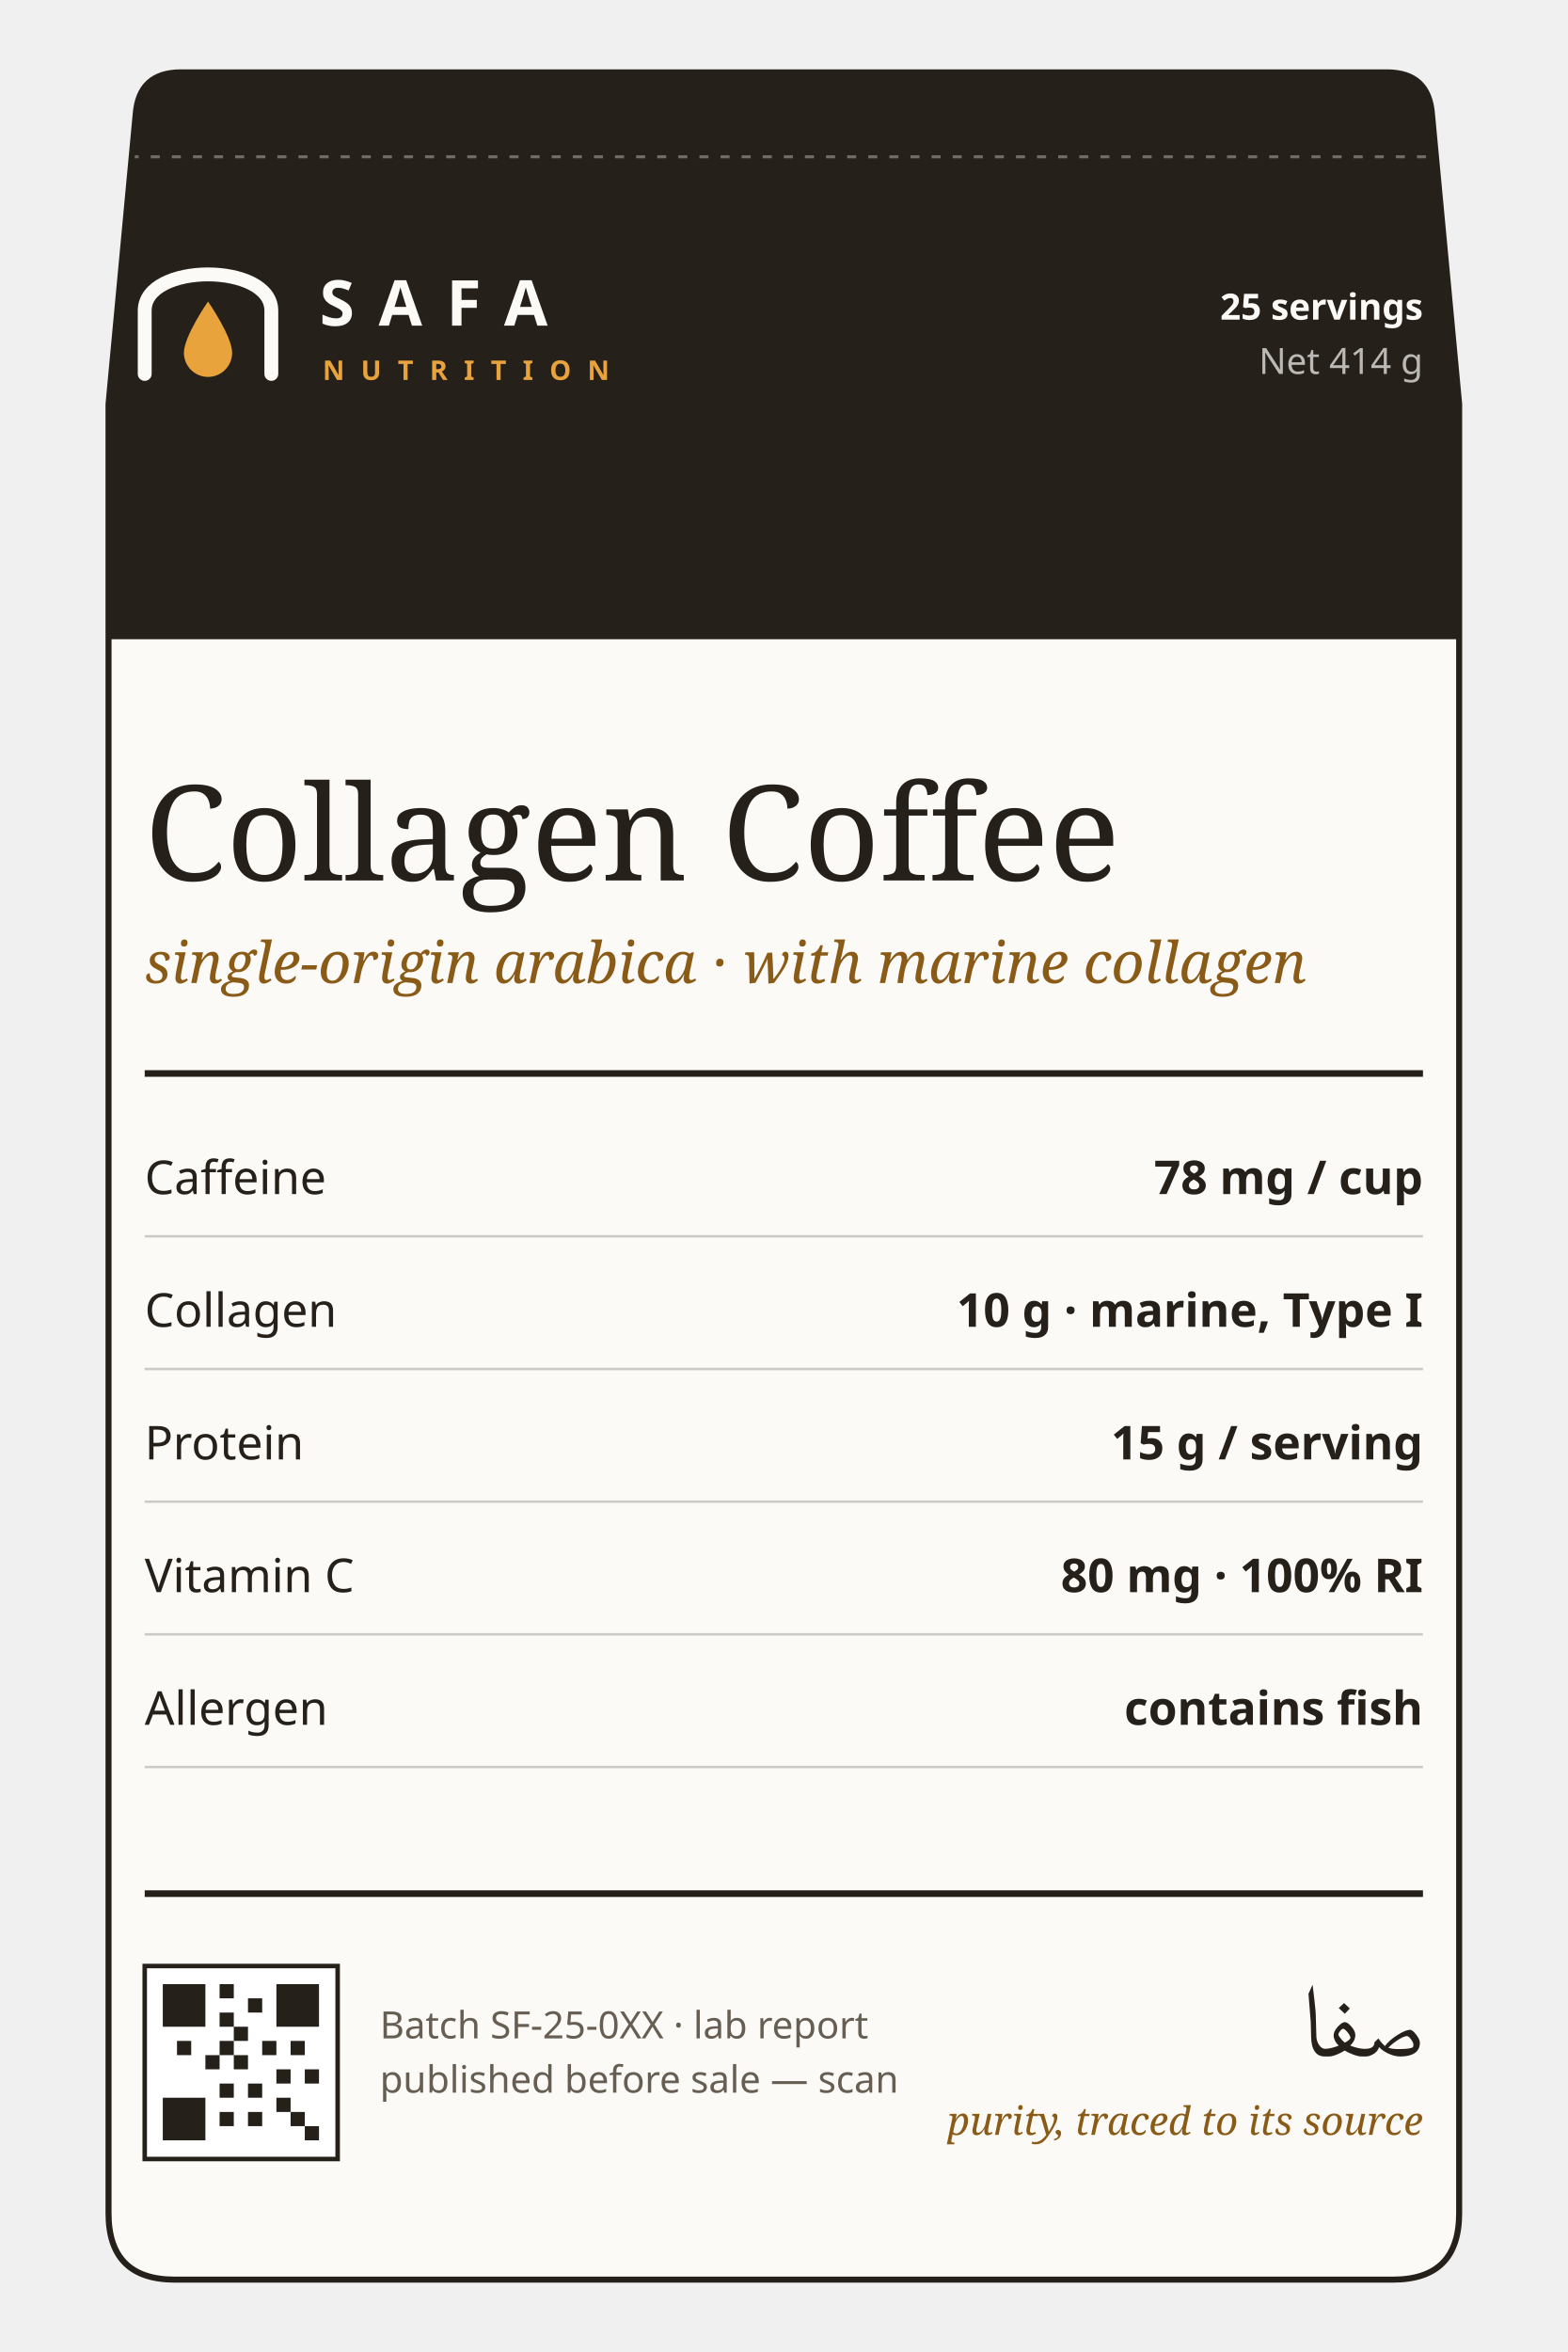
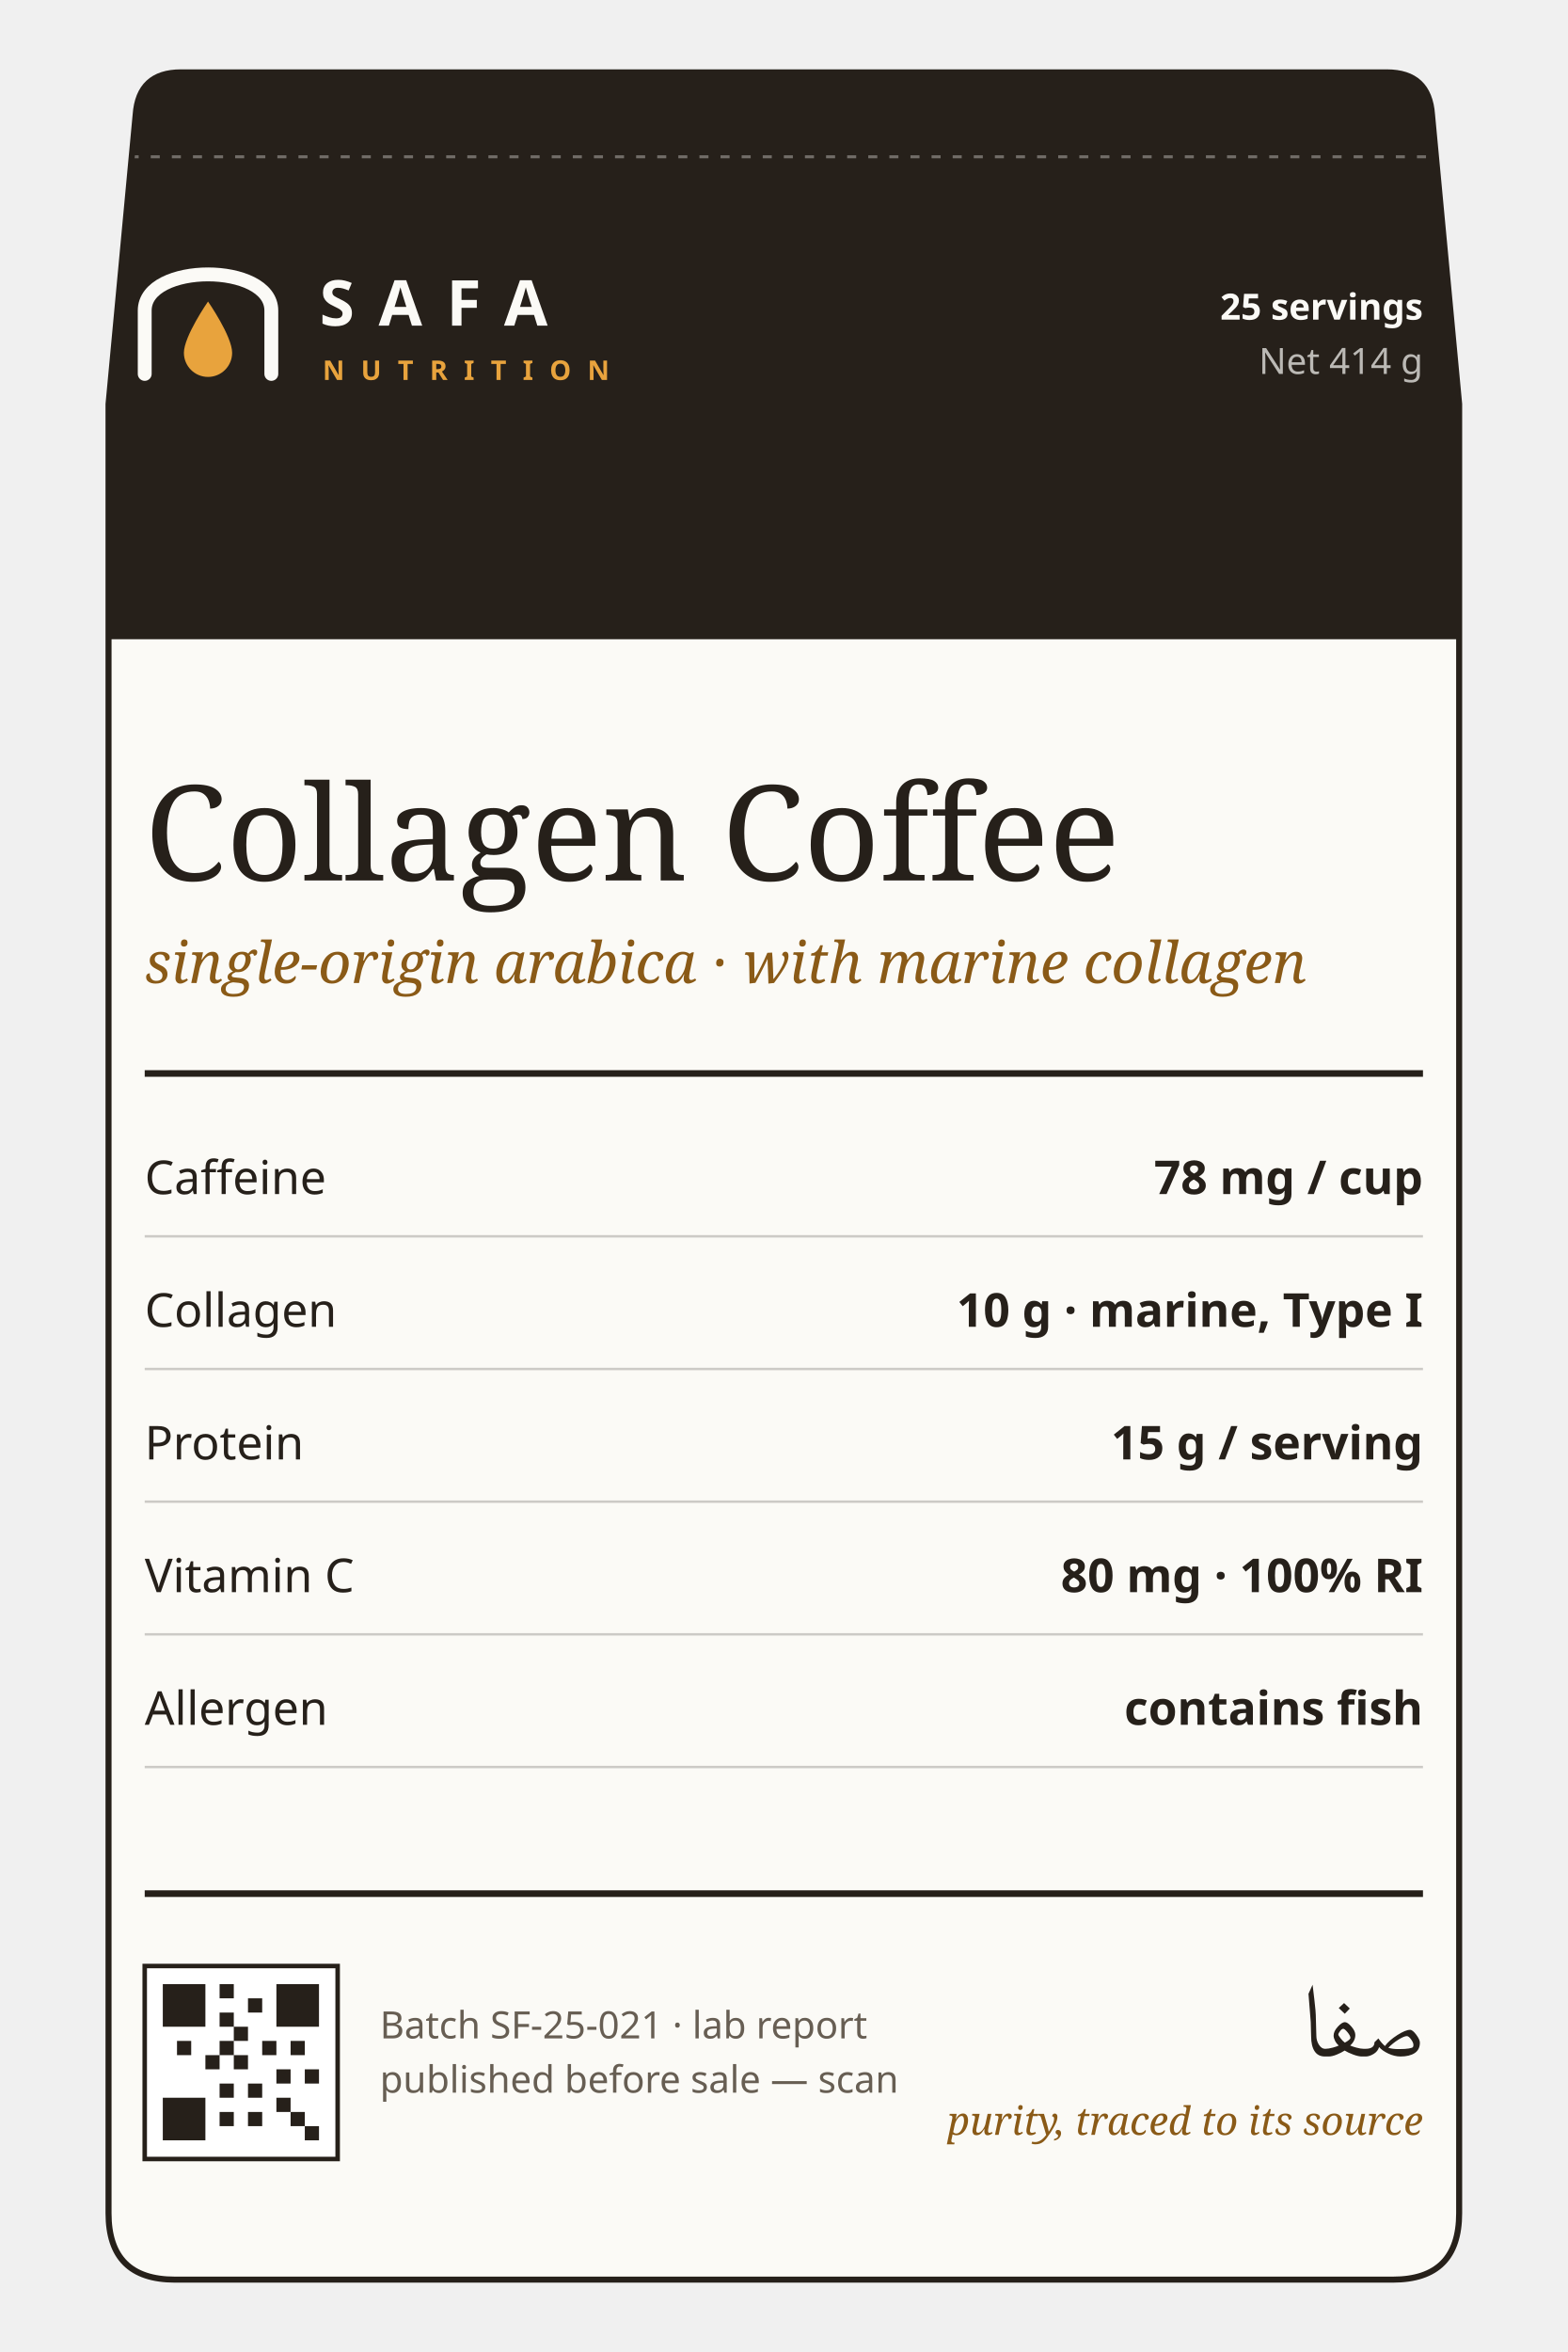
<svg xmlns="http://www.w3.org/2000/svg" viewBox="0 0 520 780" width="520" height="780">
  <defs>
    <clipPath id="pouch">
      <path d="M60 24 h400 q14 0 15 14 l9 96 v600 q0 22 -22 22 h-404 q-22 0 -22 -22 v-600 l9 -96 q1 -14 15 -14 z" />
    </clipPath>
  </defs>
  <g clip-path="url(#pouch)">
    <rect width="520" height="780" fill="#FBFAF6" />
    <rect x="0" y="0" width="520" height="212" fill="#26201A" />
    <line x1="36" y1="52" x2="484" y2="52" stroke="#FBFAF6" stroke-width="1" opacity=".35" stroke-dasharray="3 4" />
    <g transform="translate(48,84)">
      <path d="M0 40 V19 C0 3 42 3 42 19 V40" stroke="#FBFAF6" stroke-width="4.6" stroke-linecap="round" fill="none" />
      <path d="M21 16 C21 16 29 27.5 29 33 A8 8 0 1 1 13 33 C13 27.5 21 16 21 16 Z" fill="#E8A33D" />
      <text x="58" y="24" font-family="Archivo, sans-serif" font-weight="800" font-size="21" letter-spacing="8" fill="#FBFAF6">SAFA</text>
      <text x="59" y="42" font-family="Archivo, sans-serif" font-weight="700" font-size="9" letter-spacing="5.4" fill="#E8A33D">NUTRITION</text>
    </g>
    <g font-family="Archivo, sans-serif" font-size="12" fill="#FBFAF6" text-anchor="end">
      <text x="472" y="106" font-weight="700">25 servings</text>
      <text x="472" y="124" opacity=".7">Net 414 g</text>
    </g>
    <text x="48" y="292" font-family="Newsreader, Georgia, serif" font-size="44" fill="#26201A">Collagen Coffee</text>
    <text x="48" y="326" font-family="Newsreader, Georgia, serif" font-style="italic" font-size="19" fill="#8A5A17">single-origin arabica · with marine collagen</text>
    <line x1="48" y1="356" x2="472" y2="356" stroke="#26201A" stroke-width="2.2" />
    <g font-family="Archivo, sans-serif" font-size="15.5" fill="#26201A">
      <text x="48" y="396">Caffeine</text>
      <text x="472" y="396" text-anchor="end" font-weight="700">78 mg / cup</text>
      <line x1="48" y1="410" x2="472" y2="410" stroke="#26201A" stroke-width="0.8" opacity="0.22" />
      <text x="48" y="440">Collagen</text>
      <text x="472" y="440" text-anchor="end" font-weight="700">10 g · marine, Type I</text>
      <line x1="48" y1="454" x2="472" y2="454" stroke="#26201A" stroke-width="0.8" opacity="0.22" />
      <text x="48" y="484">Protein</text>
      <text x="472" y="484" text-anchor="end" font-weight="700">15 g / serving</text>
      <line x1="48" y1="498" x2="472" y2="498" stroke="#26201A" stroke-width="0.8" opacity="0.22" />
      <text x="48" y="528">Vitamin C</text>
      <text x="472" y="528" text-anchor="end" font-weight="700">80 mg · 100% RI</text>
      <line x1="48" y1="542" x2="472" y2="542" stroke="#26201A" stroke-width="0.8" opacity="0.22" />
      <text x="48" y="572">Allergen</text>
      <text x="472" y="572" text-anchor="end" font-weight="700">contains fish</text>
      <line x1="48" y1="586" x2="472" y2="586" stroke="#26201A" stroke-width="0.8" opacity="0.22" />
    </g>
    <line x1="48" y1="628" x2="472" y2="628" stroke="#26201A" stroke-width="2.2" />
    <g transform="translate(48,652)">
      <rect width="64" height="64" fill="#FFFFFF" stroke="#26201A" stroke-width="1.5" />
      <g transform="translate(6,6) scale(1.57)" fill="#26201A">
        <path d="M0 0h9v9H0zM2 2h5v5H2zM24 0h9v9h-9zM26 2h5v5h-5zM0 24h9v9H0zM2 26h5v5H2zM12 0h3v3h-3zM18 3h3v3h-3zM12 6h3v3h-3zM15 9h3v3h-3zM21 12h3v3h-3zM12 12h3v3h-3zM27 12h3v3h-3zM3 12h3v3h-3zM9 15h3v3h-3zM15 15h3v3h-3zM24 18h3v3h-3zM30 18h3v3h-3zM12 21h3v3h-3zM18 21h3v3h-3zM12 27h3v3h-3zM18 27h3v3h-3zM24 24h3v3h-3zM27 27h3v3h-3zM30 30h3v3h-3z" />
      </g>
    </g>
-     <text x="126" y="676" font-family="Archivo, sans-serif" font-size="12.5" fill="#675E53">Batch SF-25-0XX · lab report</text>
+     <text x="126" y="676" font-family="Archivo, sans-serif" font-size="12.5" fill="#675E53">Batch SF-25-021 · lab report</text>
    <text x="126" y="694" font-family="Archivo, sans-serif" font-size="12.5" fill="#675E53">published before sale — scan</text>
    <text x="472" y="682" text-anchor="end" font-family="Amiri, serif" font-size="34" fill="#26201A">صفا</text>
    <text x="472" y="708" text-anchor="end" font-family="Newsreader, serif" font-style="italic" font-size="13" fill="#8A5A17">purity, traced to its source</text>
    <rect x="0" y="0" width="14" height="780" fill="#26201A" opacity=".06" />
    <rect x="506" y="0" width="14" height="780" fill="#26201A" opacity=".06" />
  </g>
  <path d="M60 24 h400 q14 0 15 14 l9 96 v600 q0 22 -22 22 h-404 q-22 0 -22 -22 v-600 l9 -96 q1 -14 15 -14 z" fill="none" stroke="#26201A" stroke-width="2" />
</svg>
